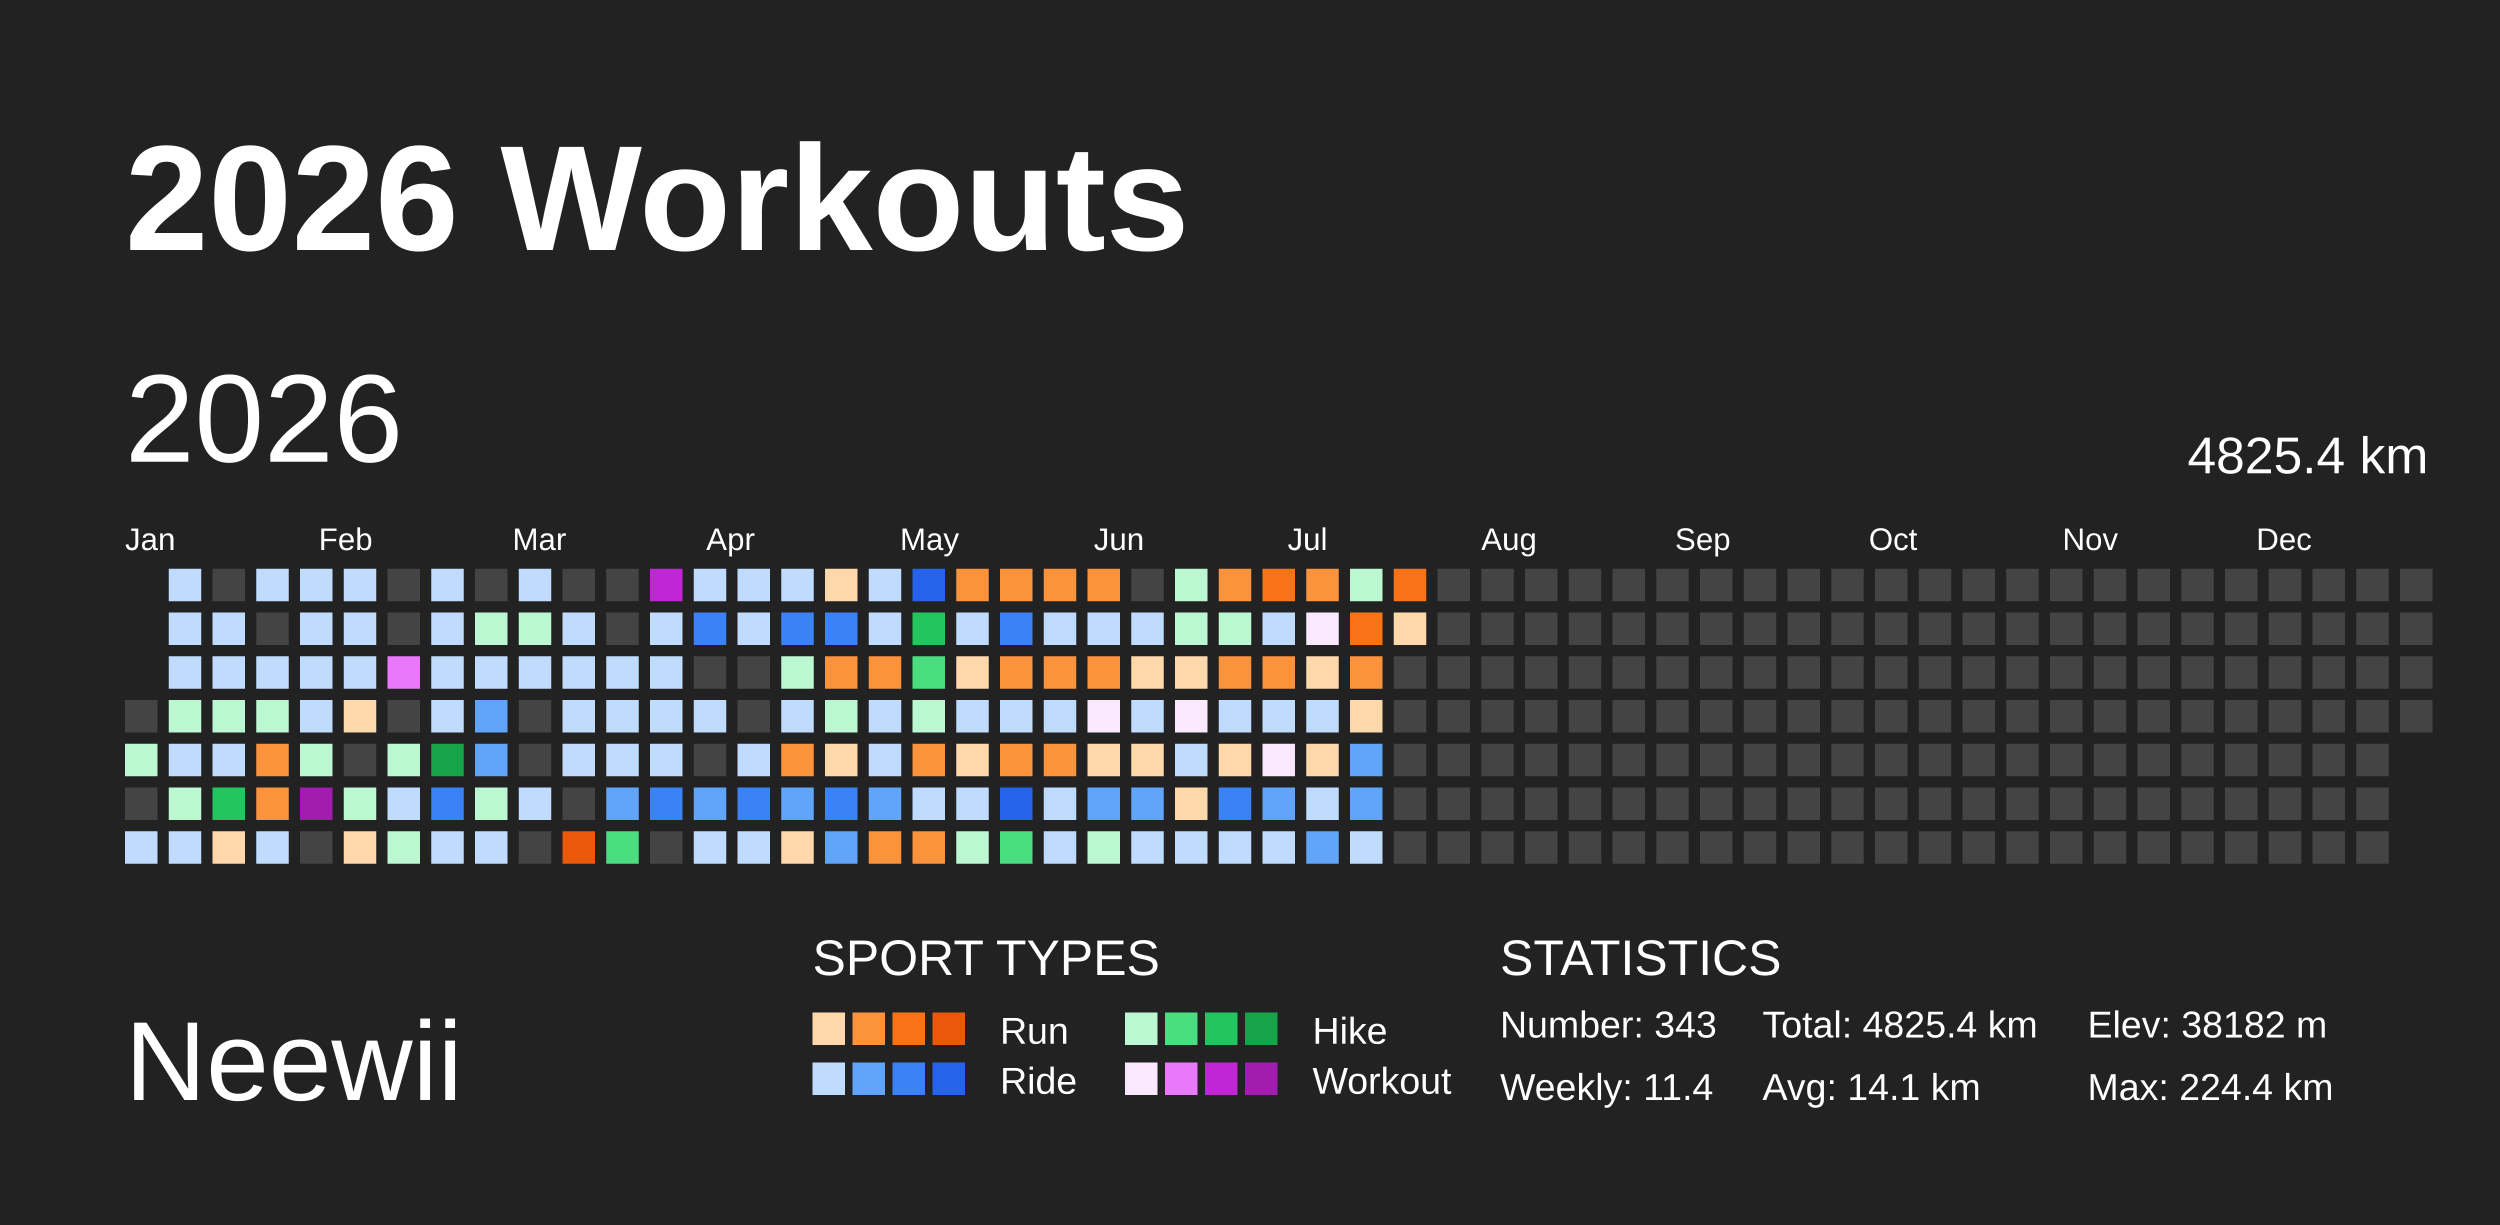
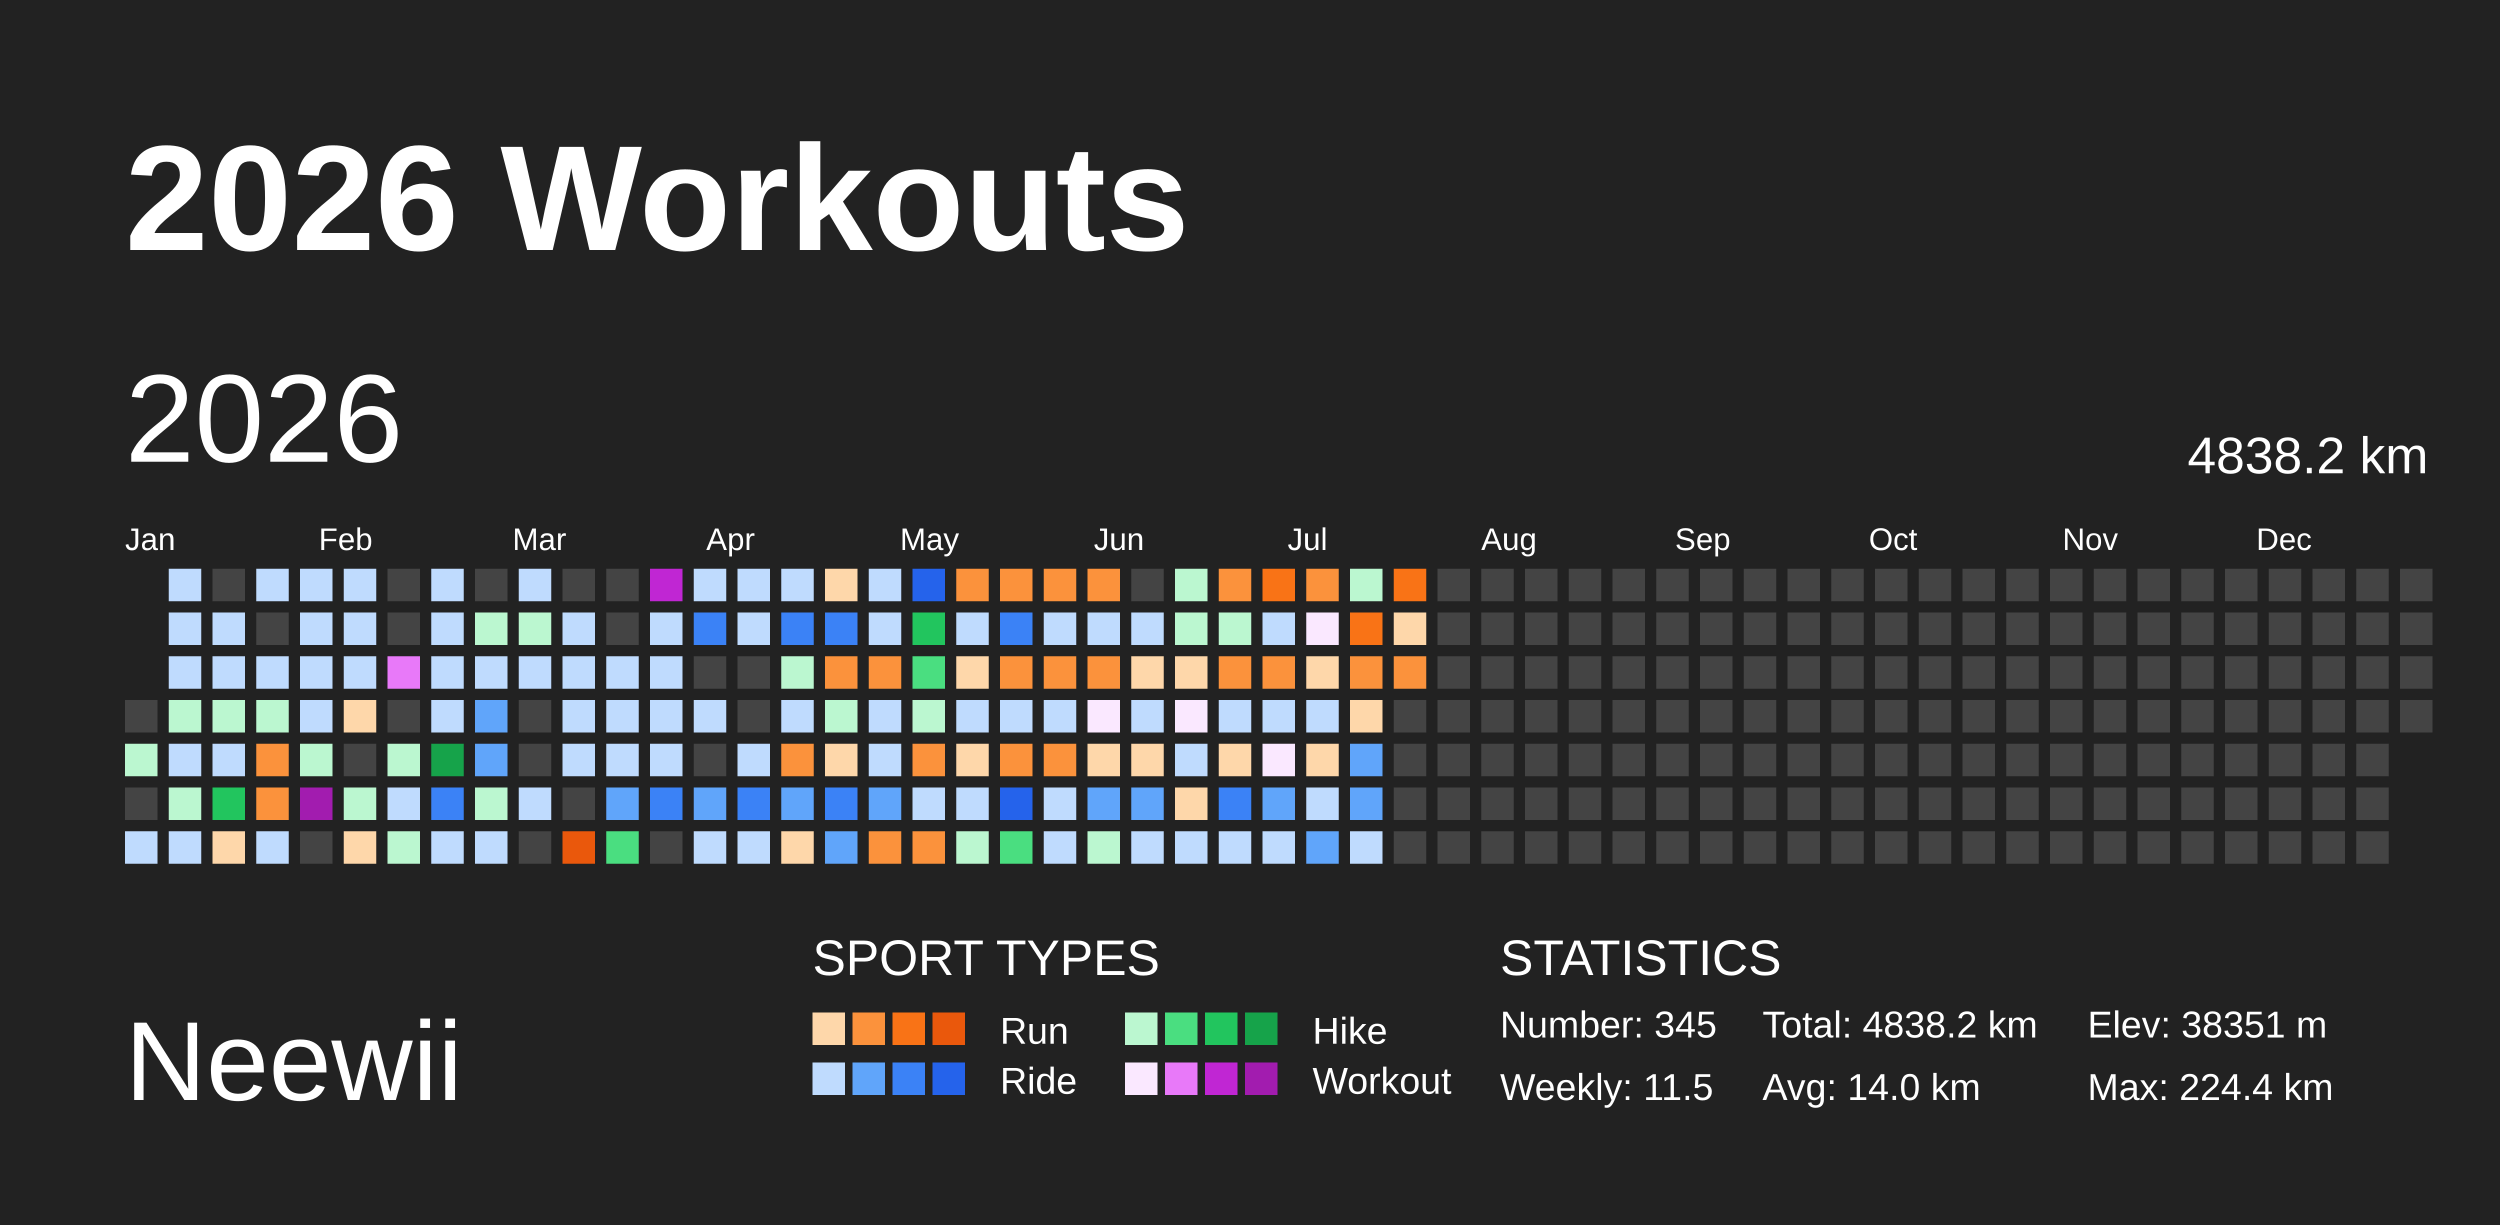
<svg xmlns="http://www.w3.org/2000/svg" baseProfile="full" height="98mm" version="1.1" viewBox="0,0,200,98" width="200mm">
  <defs />
  <rect fill="#222222" height="98" width="200" x="0" y="0" />
  <text fill="#FFFFFF" style="font-size:12px; font-family:Arial; font-weight:bold;" x="10" y="20">2026 Workouts</text>
  <text fill="#FFFFFF" style="font-size:9px; font-family:Arial" x="10" y="88">Neewii</text>
  <text fill="#FFFFFF" style="font-size:4px; font-family:Arial" x="65" y="78">SPORT TYPES</text>
  <rect fill="#fed7aa" height="2.6" width="2.6" x="65.0" y="81" />
  <rect fill="#fb923c" height="2.6" width="2.6" x="68.2" y="81" />
  <rect fill="#f97316" height="2.6" width="2.6" x="71.4" y="81" />
  <rect fill="#ea580c" height="2.6" width="2.6" x="74.6" y="81" />
  <text fill="#FFFFFF" style="font-size:3px; font-family:Arial" x="80" y="83.5">Run</text>
  <rect fill="#bbf7d0" height="2.6" width="2.6" x="90.0" y="81" />
  <rect fill="#4ade80" height="2.6" width="2.6" x="93.2" y="81" />
  <rect fill="#22c55e" height="2.6" width="2.6" x="96.4" y="81" />
  <rect fill="#16a34a" height="2.6" width="2.6" x="99.6" y="81" />
  <text fill="#FFFFFF" style="font-size:3px; font-family:Arial" x="105" y="83.5">Hike</text>
  <rect fill="#bfdbfe" height="2.6" width="2.6" x="65.0" y="85" />
  <rect fill="#60a5fa" height="2.6" width="2.6" x="68.2" y="85" />
  <rect fill="#3b82f6" height="2.6" width="2.6" x="71.4" y="85" />
  <rect fill="#2563eb" height="2.6" width="2.6" x="74.6" y="85" />
  <text fill="#FFFFFF" style="font-size:3px; font-family:Arial" x="80" y="87.5">Ride</text>
  <rect fill="#fae8ff" height="2.6" width="2.6" x="90.0" y="85" />
  <rect fill="#e879f9" height="2.6" width="2.6" x="93.2" y="85" />
  <rect fill="#c026d3" height="2.6" width="2.6" x="96.4" y="85" />
  <rect fill="#a21caf" height="2.6" width="2.6" x="99.6" y="85" />
  <text fill="#FFFFFF" style="font-size:3px; font-family:Arial" x="105" y="87.5">Workout</text>
  <text fill="#FFFFFF" style="font-size:4px; font-family:Arial" x="120" y="78">STATISTICS</text>
-   <text fill="#FFFFFF" style="font-size:3px; font-family:Arial" x="120" y="83">Number: 343</text>
-   <text fill="#FFFFFF" style="font-size:3px; font-family:Arial" x="120" y="88">Weekly: 11.4</text>
-   <text fill="#FFFFFF" style="font-size:3px; font-family:Arial" x="141" y="83">Total: 4825.4 km</text>
-   <text fill="#FFFFFF" style="font-size:3px; font-family:Arial" x="141" y="88">Avg: 14.1 km</text>
-   <text fill="#FFFFFF" style="font-size:3px; font-family:Arial" x="167" y="83">Elev: 38182 m</text>
+   <text fill="#FFFFFF" style="font-size:3px; font-family:Arial" x="120" y="83">Number: 345</text>
+   <text fill="#FFFFFF" style="font-size:3px; font-family:Arial" x="120" y="88">Weekly: 11.5</text>
+   <text fill="#FFFFFF" style="font-size:3px; font-family:Arial" x="141" y="83">Total: 4838.2 km</text>
+   <text fill="#FFFFFF" style="font-size:3px; font-family:Arial" x="141" y="88">Avg: 14.0 km</text>
+   <text fill="#FFFFFF" style="font-size:3px; font-family:Arial" x="167" y="83">Elev: 38351 m</text>
  <text fill="#FFFFFF" style="font-size:3px; font-family:Arial" x="167" y="88">Max: 224.4 km</text>
  <text dominant-baseline="hanging" fill="#FFFFFF" style="font-size:10.0px; font-family:Arial;" x="10" y="30">2026</text>
-   <text dominant-baseline="hanging" fill="#FFFFFF" style="font-size:4.125px; font-family:Arial;" x="175" y="35">4825.4 km</text>
+   <text dominant-baseline="hanging" fill="#FFFFFF" style="font-size:4.125px; font-family:Arial;" x="175" y="35">4838.2 km</text>
  <text fill="#FFFFFF" style="font-size:2.5px; font-family:Arial" x="10.0" y="44">Jan</text>
  <text fill="#FFFFFF" style="font-size:2.5px; font-family:Arial" x="25.5" y="44">Feb</text>
  <text fill="#FFFFFF" style="font-size:2.5px; font-family:Arial" x="41.0" y="44">Mar</text>
  <text fill="#FFFFFF" style="font-size:2.5px; font-family:Arial" x="56.5" y="44">Apr</text>
  <text fill="#FFFFFF" style="font-size:2.5px; font-family:Arial" x="72.0" y="44">May</text>
  <text fill="#FFFFFF" style="font-size:2.5px; font-family:Arial" x="87.5" y="44">Jun</text>
  <text fill="#FFFFFF" style="font-size:2.5px; font-family:Arial" x="103.0" y="44">Jul</text>
  <text fill="#FFFFFF" style="font-size:2.5px; font-family:Arial" x="118.5" y="44">Aug</text>
  <text fill="#FFFFFF" style="font-size:2.5px; font-family:Arial" x="134.0" y="44">Sep</text>
  <text fill="#FFFFFF" style="font-size:2.5px; font-family:Arial" x="149.5" y="44">Oct</text>
  <text fill="#FFFFFF" style="font-size:2.5px; font-family:Arial" x="165.0" y="44">Nov</text>
  <text fill="#FFFFFF" style="font-size:2.5px; font-family:Arial" x="180.5" y="44">Dec</text>
  <rect fill="#444444" height="2.6" width="2.6" x="10.0" y="56.0" />
  <rect fill="#bbf7d0" height="2.6" width="2.6" x="10.0" y="59.5" />
  <rect fill="#444444" height="2.6" width="2.6" x="10.0" y="63.0" />
  <rect fill="#bfdbfe" height="2.6" width="2.6" x="10.0" y="66.5" />
  <rect fill="#bfdbfe" height="2.6" width="2.6" x="13.5" y="45.5" />
  <rect fill="#bfdbfe" height="2.6" width="2.6" x="13.5" y="49.0" />
  <rect fill="#bfdbfe" height="2.6" width="2.6" x="13.5" y="52.5" />
  <rect fill="#bbf7d0" height="2.6" width="2.6" x="13.5" y="56.0" />
  <rect fill="#bfdbfe" height="2.6" width="2.6" x="13.5" y="59.5" />
  <rect fill="#bbf7d0" height="2.6" width="2.6" x="13.5" y="63.0" />
  <rect fill="#bfdbfe" height="2.6" width="2.6" x="13.5" y="66.5" />
  <rect fill="#444444" height="2.6" width="2.6" x="17.0" y="45.5" />
  <rect fill="#bfdbfe" height="2.6" width="2.6" x="17.0" y="49.0" />
  <rect fill="#bfdbfe" height="2.6" width="2.6" x="17.0" y="52.5" />
  <rect fill="#bbf7d0" height="2.6" width="2.6" x="17.0" y="56.0" />
  <rect fill="#bfdbfe" height="2.6" width="2.6" x="17.0" y="59.5" />
  <rect fill="#22c55e" height="2.6" width="2.6" x="17.0" y="63.0" />
  <rect fill="#fed7aa" height="2.6" width="2.6" x="17.0" y="66.5" />
  <rect fill="#bfdbfe" height="2.6" width="2.6" x="20.5" y="45.5" />
  <rect fill="#444444" height="2.6" width="2.6" x="20.5" y="49.0" />
  <rect fill="#bfdbfe" height="2.6" width="2.6" x="20.5" y="52.5" />
  <rect fill="#bbf7d0" height="2.6" width="2.6" x="20.5" y="56.0" />
  <rect fill="#fb923c" height="2.6" width="2.6" x="20.5" y="59.5" />
  <rect fill="#fb923c" height="2.6" width="2.6" x="20.5" y="63.0" />
  <rect fill="#bfdbfe" height="2.6" width="2.6" x="20.5" y="66.5" />
  <rect fill="#bfdbfe" height="2.6" width="2.6" x="24.0" y="45.5" />
  <rect fill="#bfdbfe" height="2.6" width="2.6" x="24.0" y="49.0" />
  <rect fill="#bfdbfe" height="2.6" width="2.6" x="24.0" y="52.5" />
  <rect fill="#bfdbfe" height="2.6" width="2.6" x="24.0" y="56.0" />
  <rect fill="#bbf7d0" height="2.6" width="2.6" x="24.0" y="59.5" />
  <rect fill="#a21caf" height="2.6" width="2.6" x="24.0" y="63.0" />
  <rect fill="#444444" height="2.6" width="2.6" x="24.0" y="66.5" />
  <rect fill="#bfdbfe" height="2.6" width="2.6" x="27.5" y="45.5" />
  <rect fill="#bfdbfe" height="2.6" width="2.6" x="27.5" y="49.0" />
  <rect fill="#bfdbfe" height="2.6" width="2.6" x="27.5" y="52.5" />
  <rect fill="#fed7aa" height="2.6" width="2.6" x="27.5" y="56.0" />
  <rect fill="#444444" height="2.6" width="2.6" x="27.5" y="59.5" />
  <rect fill="#bbf7d0" height="2.6" width="2.6" x="27.5" y="63.0" />
  <rect fill="#fed7aa" height="2.6" width="2.6" x="27.5" y="66.5" />
  <rect fill="#444444" height="2.6" width="2.6" x="31.0" y="45.5" />
  <rect fill="#444444" height="2.6" width="2.6" x="31.0" y="49.0" />
  <rect fill="#e879f9" height="2.6" width="2.6" x="31.0" y="52.5" />
  <rect fill="#444444" height="2.6" width="2.6" x="31.0" y="56.0" />
  <rect fill="#bbf7d0" height="2.6" width="2.6" x="31.0" y="59.5" />
  <rect fill="#bfdbfe" height="2.6" width="2.6" x="31.0" y="63.0" />
  <rect fill="#bbf7d0" height="2.6" width="2.6" x="31.0" y="66.5" />
  <rect fill="#bfdbfe" height="2.6" width="2.6" x="34.5" y="45.5" />
  <rect fill="#bfdbfe" height="2.6" width="2.6" x="34.5" y="49.0" />
  <rect fill="#bfdbfe" height="2.6" width="2.6" x="34.5" y="52.5" />
  <rect fill="#bfdbfe" height="2.6" width="2.6" x="34.5" y="56.0" />
  <rect fill="#16a34a" height="2.6" width="2.6" x="34.5" y="59.5" />
  <rect fill="#3b82f6" height="2.6" width="2.6" x="34.5" y="63.0" />
  <rect fill="#bfdbfe" height="2.6" width="2.6" x="34.5" y="66.5" />
  <rect fill="#444444" height="2.6" width="2.6" x="38.0" y="45.5" />
  <rect fill="#bbf7d0" height="2.6" width="2.6" x="38.0" y="49.0" />
  <rect fill="#bfdbfe" height="2.6" width="2.6" x="38.0" y="52.5" />
  <rect fill="#60a5fa" height="2.6" width="2.6" x="38.0" y="56.0" />
  <rect fill="#60a5fa" height="2.6" width="2.6" x="38.0" y="59.5" />
  <rect fill="#bbf7d0" height="2.6" width="2.6" x="38.0" y="63.0" />
  <rect fill="#bfdbfe" height="2.6" width="2.6" x="38.0" y="66.5" />
  <rect fill="#bfdbfe" height="2.6" width="2.6" x="41.5" y="45.5" />
  <rect fill="#bbf7d0" height="2.6" width="2.6" x="41.5" y="49.0" />
  <rect fill="#bfdbfe" height="2.6" width="2.6" x="41.5" y="52.5" />
  <rect fill="#444444" height="2.6" width="2.6" x="41.5" y="56.0" />
  <rect fill="#444444" height="2.6" width="2.6" x="41.5" y="59.5" />
  <rect fill="#bfdbfe" height="2.6" width="2.6" x="41.5" y="63.0" />
  <rect fill="#444444" height="2.6" width="2.6" x="41.5" y="66.5" />
  <rect fill="#444444" height="2.6" width="2.6" x="45.0" y="45.5" />
  <rect fill="#bfdbfe" height="2.6" width="2.6" x="45.0" y="49.0" />
  <rect fill="#bfdbfe" height="2.6" width="2.6" x="45.0" y="52.5" />
  <rect fill="#bfdbfe" height="2.6" width="2.6" x="45.0" y="56.0" />
  <rect fill="#bfdbfe" height="2.6" width="2.6" x="45.0" y="59.5" />
  <rect fill="#444444" height="2.6" width="2.6" x="45.0" y="63.0" />
  <rect fill="#ea580c" height="2.6" width="2.6" x="45.0" y="66.5" />
  <rect fill="#444444" height="2.6" width="2.6" x="48.5" y="45.5" />
  <rect fill="#444444" height="2.6" width="2.6" x="48.5" y="49.0" />
  <rect fill="#bfdbfe" height="2.6" width="2.6" x="48.5" y="52.5" />
  <rect fill="#bfdbfe" height="2.6" width="2.6" x="48.5" y="56.0" />
  <rect fill="#bfdbfe" height="2.6" width="2.6" x="48.5" y="59.5" />
  <rect fill="#60a5fa" height="2.6" width="2.6" x="48.5" y="63.0" />
  <rect fill="#4ade80" height="2.6" width="2.6" x="48.5" y="66.5" />
  <rect fill="#c026d3" height="2.6" width="2.6" x="52.0" y="45.5" />
  <rect fill="#bfdbfe" height="2.6" width="2.6" x="52.0" y="49.0" />
  <rect fill="#bfdbfe" height="2.6" width="2.6" x="52.0" y="52.5" />
  <rect fill="#bfdbfe" height="2.6" width="2.6" x="52.0" y="56.0" />
  <rect fill="#bfdbfe" height="2.6" width="2.6" x="52.0" y="59.5" />
  <rect fill="#3b82f6" height="2.6" width="2.6" x="52.0" y="63.0" />
  <rect fill="#444444" height="2.6" width="2.6" x="52.0" y="66.5" />
  <rect fill="#bfdbfe" height="2.6" width="2.6" x="55.5" y="45.5" />
  <rect fill="#3b82f6" height="2.6" width="2.6" x="55.5" y="49.0" />
  <rect fill="#444444" height="2.6" width="2.6" x="55.5" y="52.5" />
  <rect fill="#bfdbfe" height="2.6" width="2.6" x="55.5" y="56.0" />
  <rect fill="#444444" height="2.6" width="2.6" x="55.5" y="59.5" />
  <rect fill="#60a5fa" height="2.6" width="2.6" x="55.5" y="63.0" />
  <rect fill="#bfdbfe" height="2.6" width="2.6" x="55.5" y="66.5" />
  <rect fill="#bfdbfe" height="2.6" width="2.6" x="59.0" y="45.5" />
  <rect fill="#bfdbfe" height="2.6" width="2.6" x="59.0" y="49.0" />
  <rect fill="#444444" height="2.6" width="2.6" x="59.0" y="52.5" />
  <rect fill="#444444" height="2.6" width="2.6" x="59.0" y="56.0" />
  <rect fill="#bfdbfe" height="2.6" width="2.6" x="59.0" y="59.5" />
  <rect fill="#3b82f6" height="2.6" width="2.6" x="59.0" y="63.0" />
  <rect fill="#bfdbfe" height="2.6" width="2.6" x="59.0" y="66.5" />
  <rect fill="#bfdbfe" height="2.6" width="2.6" x="62.5" y="45.5" />
  <rect fill="#3b82f6" height="2.6" width="2.6" x="62.5" y="49.0" />
  <rect fill="#bbf7d0" height="2.6" width="2.6" x="62.5" y="52.5" />
  <rect fill="#bfdbfe" height="2.6" width="2.6" x="62.5" y="56.0" />
  <rect fill="#fb923c" height="2.6" width="2.6" x="62.5" y="59.5" />
  <rect fill="#60a5fa" height="2.6" width="2.6" x="62.5" y="63.0" />
  <rect fill="#fed7aa" height="2.6" width="2.6" x="62.5" y="66.5" />
  <rect fill="#fed7aa" height="2.6" width="2.6" x="66.0" y="45.5" />
  <rect fill="#3b82f6" height="2.6" width="2.6" x="66.0" y="49.0" />
  <rect fill="#fb923c" height="2.6" width="2.6" x="66.0" y="52.5" />
  <rect fill="#bbf7d0" height="2.6" width="2.6" x="66.0" y="56.0" />
  <rect fill="#fed7aa" height="2.6" width="2.6" x="66.0" y="59.5" />
  <rect fill="#3b82f6" height="2.6" width="2.6" x="66.0" y="63.0" />
  <rect fill="#60a5fa" height="2.6" width="2.6" x="66.0" y="66.5" />
  <rect fill="#bfdbfe" height="2.6" width="2.6" x="69.5" y="45.5" />
  <rect fill="#bfdbfe" height="2.6" width="2.6" x="69.5" y="49.0" />
  <rect fill="#fb923c" height="2.6" width="2.6" x="69.5" y="52.5" />
  <rect fill="#bfdbfe" height="2.6" width="2.6" x="69.5" y="56.0" />
  <rect fill="#bfdbfe" height="2.6" width="2.6" x="69.5" y="59.5" />
  <rect fill="#60a5fa" height="2.6" width="2.6" x="69.5" y="63.0" />
  <rect fill="#fb923c" height="2.6" width="2.6" x="69.5" y="66.5" />
  <rect fill="#2563eb" height="2.6" width="2.6" x="73.0" y="45.5" />
  <rect fill="#22c55e" height="2.6" width="2.6" x="73.0" y="49.0" />
  <rect fill="#4ade80" height="2.6" width="2.6" x="73.0" y="52.5" />
  <rect fill="#bbf7d0" height="2.6" width="2.6" x="73.0" y="56.0" />
  <rect fill="#fb923c" height="2.6" width="2.6" x="73.0" y="59.5" />
  <rect fill="#bfdbfe" height="2.6" width="2.6" x="73.0" y="63.0" />
  <rect fill="#fb923c" height="2.6" width="2.6" x="73.0" y="66.5" />
  <rect fill="#fb923c" height="2.6" width="2.6" x="76.5" y="45.5" />
  <rect fill="#bfdbfe" height="2.6" width="2.6" x="76.5" y="49.0" />
  <rect fill="#fed7aa" height="2.6" width="2.6" x="76.5" y="52.5" />
  <rect fill="#bfdbfe" height="2.6" width="2.6" x="76.5" y="56.0" />
  <rect fill="#fed7aa" height="2.6" width="2.6" x="76.5" y="59.5" />
  <rect fill="#bfdbfe" height="2.6" width="2.6" x="76.5" y="63.0" />
  <rect fill="#bbf7d0" height="2.6" width="2.6" x="76.5" y="66.5" />
  <rect fill="#fb923c" height="2.6" width="2.6" x="80.0" y="45.5" />
  <rect fill="#3b82f6" height="2.6" width="2.6" x="80.0" y="49.0" />
  <rect fill="#fb923c" height="2.6" width="2.6" x="80.0" y="52.5" />
  <rect fill="#bfdbfe" height="2.6" width="2.6" x="80.0" y="56.0" />
  <rect fill="#fb923c" height="2.6" width="2.6" x="80.0" y="59.5" />
  <rect fill="#2563eb" height="2.6" width="2.6" x="80.0" y="63.0" />
  <rect fill="#4ade80" height="2.6" width="2.6" x="80.0" y="66.5" />
  <rect fill="#fb923c" height="2.6" width="2.6" x="83.5" y="45.5" />
  <rect fill="#bfdbfe" height="2.6" width="2.6" x="83.5" y="49.0" />
  <rect fill="#fb923c" height="2.6" width="2.6" x="83.5" y="52.5" />
  <rect fill="#bfdbfe" height="2.6" width="2.6" x="83.5" y="56.0" />
  <rect fill="#fb923c" height="2.6" width="2.6" x="83.5" y="59.5" />
  <rect fill="#bfdbfe" height="2.6" width="2.6" x="83.5" y="63.0" />
  <rect fill="#bfdbfe" height="2.6" width="2.6" x="83.5" y="66.5" />
  <rect fill="#fb923c" height="2.6" width="2.6" x="87.0" y="45.5" />
  <rect fill="#bfdbfe" height="2.6" width="2.6" x="87.0" y="49.0" />
  <rect fill="#fb923c" height="2.6" width="2.6" x="87.0" y="52.5" />
  <rect fill="#fae8ff" height="2.6" width="2.6" x="87.0" y="56.0" />
  <rect fill="#fed7aa" height="2.6" width="2.6" x="87.0" y="59.5" />
  <rect fill="#60a5fa" height="2.6" width="2.6" x="87.0" y="63.0" />
  <rect fill="#bbf7d0" height="2.6" width="2.6" x="87.0" y="66.5" />
  <rect fill="#444444" height="2.6" width="2.6" x="90.5" y="45.5" />
  <rect fill="#bfdbfe" height="2.6" width="2.6" x="90.5" y="49.0" />
  <rect fill="#fed7aa" height="2.6" width="2.6" x="90.5" y="52.5" />
  <rect fill="#bfdbfe" height="2.6" width="2.6" x="90.5" y="56.0" />
  <rect fill="#fed7aa" height="2.6" width="2.6" x="90.5" y="59.5" />
  <rect fill="#60a5fa" height="2.6" width="2.6" x="90.5" y="63.0" />
  <rect fill="#bfdbfe" height="2.6" width="2.6" x="90.5" y="66.5" />
  <rect fill="#bbf7d0" height="2.6" width="2.6" x="94.0" y="45.5" />
  <rect fill="#bbf7d0" height="2.6" width="2.6" x="94.0" y="49.0" />
  <rect fill="#fed7aa" height="2.6" width="2.6" x="94.0" y="52.5" />
  <rect fill="#fae8ff" height="2.6" width="2.6" x="94.0" y="56.0" />
  <rect fill="#bfdbfe" height="2.6" width="2.6" x="94.0" y="59.5" />
  <rect fill="#fed7aa" height="2.6" width="2.6" x="94.0" y="63.0" />
  <rect fill="#bfdbfe" height="2.6" width="2.6" x="94.0" y="66.5" />
  <rect fill="#fb923c" height="2.6" width="2.6" x="97.5" y="45.5" />
  <rect fill="#bbf7d0" height="2.6" width="2.6" x="97.5" y="49.0" />
  <rect fill="#fb923c" height="2.6" width="2.6" x="97.5" y="52.5" />
  <rect fill="#bfdbfe" height="2.6" width="2.6" x="97.5" y="56.0" />
  <rect fill="#fed7aa" height="2.6" width="2.6" x="97.5" y="59.5" />
  <rect fill="#3b82f6" height="2.6" width="2.6" x="97.5" y="63.0" />
  <rect fill="#bfdbfe" height="2.6" width="2.6" x="97.5" y="66.5" />
  <rect fill="#f97316" height="2.6" width="2.6" x="101.0" y="45.5" />
  <rect fill="#bfdbfe" height="2.6" width="2.6" x="101.0" y="49.0" />
  <rect fill="#fb923c" height="2.6" width="2.6" x="101.0" y="52.5" />
  <rect fill="#bfdbfe" height="2.6" width="2.6" x="101.0" y="56.0" />
  <rect fill="#fae8ff" height="2.6" width="2.6" x="101.0" y="59.5" />
  <rect fill="#60a5fa" height="2.6" width="2.6" x="101.0" y="63.0" />
  <rect fill="#bfdbfe" height="2.6" width="2.6" x="101.0" y="66.5" />
  <rect fill="#fb923c" height="2.6" width="2.6" x="104.5" y="45.5" />
  <rect fill="#fae8ff" height="2.6" width="2.6" x="104.5" y="49.0" />
  <rect fill="#fed7aa" height="2.6" width="2.6" x="104.5" y="52.5" />
  <rect fill="#bfdbfe" height="2.6" width="2.6" x="104.5" y="56.0" />
  <rect fill="#fed7aa" height="2.6" width="2.6" x="104.5" y="59.5" />
  <rect fill="#bfdbfe" height="2.6" width="2.6" x="104.5" y="63.0" />
  <rect fill="#60a5fa" height="2.6" width="2.6" x="104.5" y="66.5" />
  <rect fill="#bbf7d0" height="2.6" width="2.6" x="108.0" y="45.5" />
  <rect fill="#f97316" height="2.6" width="2.6" x="108.0" y="49.0" />
  <rect fill="#fb923c" height="2.6" width="2.6" x="108.0" y="52.5" />
  <rect fill="#fed7aa" height="2.6" width="2.6" x="108.0" y="56.0" />
  <rect fill="#60a5fa" height="2.6" width="2.6" x="108.0" y="59.5" />
  <rect fill="#60a5fa" height="2.6" width="2.6" x="108.0" y="63.0" />
  <rect fill="#bfdbfe" height="2.6" width="2.6" x="108.0" y="66.5" />
  <rect fill="#f97316" height="2.6" width="2.6" x="111.5" y="45.5" />
  <rect fill="#fed7aa" height="2.6" width="2.6" x="111.5" y="49.0" />
-   <rect fill="#444444" height="2.6" width="2.6" x="111.5" y="52.5" />
+   <rect fill="#fb923c" height="2.6" width="2.6" x="111.5" y="52.5" />
  <rect fill="#444444" height="2.6" width="2.6" x="111.5" y="56.0" />
  <rect fill="#444444" height="2.6" width="2.6" x="111.5" y="59.5" />
  <rect fill="#444444" height="2.6" width="2.6" x="111.5" y="63.0" />
  <rect fill="#444444" height="2.6" width="2.6" x="111.5" y="66.5" />
  <rect fill="#444444" height="2.6" width="2.6" x="115.0" y="45.5" />
  <rect fill="#444444" height="2.6" width="2.6" x="115.0" y="49.0" />
  <rect fill="#444444" height="2.6" width="2.6" x="115.0" y="52.5" />
  <rect fill="#444444" height="2.6" width="2.6" x="115.0" y="56.0" />
  <rect fill="#444444" height="2.6" width="2.6" x="115.0" y="59.5" />
  <rect fill="#444444" height="2.6" width="2.6" x="115.0" y="63.0" />
  <rect fill="#444444" height="2.6" width="2.6" x="115.0" y="66.5" />
  <rect fill="#444444" height="2.6" width="2.6" x="118.5" y="45.5" />
  <rect fill="#444444" height="2.6" width="2.6" x="118.5" y="49.0" />
  <rect fill="#444444" height="2.6" width="2.6" x="118.5" y="52.5" />
  <rect fill="#444444" height="2.6" width="2.6" x="118.5" y="56.0" />
  <rect fill="#444444" height="2.6" width="2.6" x="118.5" y="59.5" />
  <rect fill="#444444" height="2.6" width="2.6" x="118.5" y="63.0" />
  <rect fill="#444444" height="2.6" width="2.6" x="118.5" y="66.5" />
  <rect fill="#444444" height="2.6" width="2.6" x="122.0" y="45.5" />
  <rect fill="#444444" height="2.6" width="2.6" x="122.0" y="49.0" />
  <rect fill="#444444" height="2.6" width="2.6" x="122.0" y="52.5" />
  <rect fill="#444444" height="2.6" width="2.6" x="122.0" y="56.0" />
  <rect fill="#444444" height="2.6" width="2.6" x="122.0" y="59.5" />
  <rect fill="#444444" height="2.6" width="2.6" x="122.0" y="63.0" />
  <rect fill="#444444" height="2.6" width="2.6" x="122.0" y="66.5" />
  <rect fill="#444444" height="2.6" width="2.6" x="125.5" y="45.5" />
  <rect fill="#444444" height="2.6" width="2.6" x="125.5" y="49.0" />
  <rect fill="#444444" height="2.6" width="2.6" x="125.5" y="52.5" />
  <rect fill="#444444" height="2.6" width="2.6" x="125.5" y="56.0" />
  <rect fill="#444444" height="2.6" width="2.6" x="125.5" y="59.5" />
  <rect fill="#444444" height="2.6" width="2.6" x="125.5" y="63.0" />
  <rect fill="#444444" height="2.6" width="2.6" x="125.5" y="66.5" />
  <rect fill="#444444" height="2.6" width="2.6" x="129.0" y="45.5" />
  <rect fill="#444444" height="2.6" width="2.6" x="129.0" y="49.0" />
  <rect fill="#444444" height="2.6" width="2.6" x="129.0" y="52.5" />
  <rect fill="#444444" height="2.6" width="2.6" x="129.0" y="56.0" />
  <rect fill="#444444" height="2.6" width="2.6" x="129.0" y="59.5" />
  <rect fill="#444444" height="2.6" width="2.6" x="129.0" y="63.0" />
  <rect fill="#444444" height="2.6" width="2.6" x="129.0" y="66.5" />
  <rect fill="#444444" height="2.6" width="2.6" x="132.5" y="45.5" />
  <rect fill="#444444" height="2.6" width="2.6" x="132.5" y="49.0" />
  <rect fill="#444444" height="2.6" width="2.6" x="132.5" y="52.5" />
  <rect fill="#444444" height="2.6" width="2.6" x="132.5" y="56.0" />
  <rect fill="#444444" height="2.6" width="2.6" x="132.5" y="59.5" />
  <rect fill="#444444" height="2.6" width="2.6" x="132.5" y="63.0" />
  <rect fill="#444444" height="2.6" width="2.6" x="132.5" y="66.5" />
  <rect fill="#444444" height="2.6" width="2.6" x="136.0" y="45.5" />
  <rect fill="#444444" height="2.6" width="2.6" x="136.0" y="49.0" />
  <rect fill="#444444" height="2.6" width="2.6" x="136.0" y="52.5" />
  <rect fill="#444444" height="2.6" width="2.6" x="136.0" y="56.0" />
  <rect fill="#444444" height="2.6" width="2.6" x="136.0" y="59.5" />
  <rect fill="#444444" height="2.6" width="2.6" x="136.0" y="63.0" />
  <rect fill="#444444" height="2.6" width="2.6" x="136.0" y="66.5" />
  <rect fill="#444444" height="2.6" width="2.6" x="139.5" y="45.5" />
  <rect fill="#444444" height="2.6" width="2.6" x="139.5" y="49.0" />
  <rect fill="#444444" height="2.6" width="2.6" x="139.5" y="52.5" />
  <rect fill="#444444" height="2.6" width="2.6" x="139.5" y="56.0" />
  <rect fill="#444444" height="2.6" width="2.6" x="139.5" y="59.5" />
  <rect fill="#444444" height="2.6" width="2.6" x="139.5" y="63.0" />
  <rect fill="#444444" height="2.6" width="2.6" x="139.5" y="66.5" />
  <rect fill="#444444" height="2.6" width="2.6" x="143.0" y="45.5" />
  <rect fill="#444444" height="2.6" width="2.6" x="143.0" y="49.0" />
  <rect fill="#444444" height="2.6" width="2.6" x="143.0" y="52.5" />
  <rect fill="#444444" height="2.6" width="2.6" x="143.0" y="56.0" />
  <rect fill="#444444" height="2.6" width="2.6" x="143.0" y="59.5" />
  <rect fill="#444444" height="2.6" width="2.6" x="143.0" y="63.0" />
  <rect fill="#444444" height="2.6" width="2.6" x="143.0" y="66.5" />
  <rect fill="#444444" height="2.6" width="2.6" x="146.5" y="45.5" />
  <rect fill="#444444" height="2.6" width="2.6" x="146.5" y="49.0" />
  <rect fill="#444444" height="2.6" width="2.6" x="146.5" y="52.5" />
  <rect fill="#444444" height="2.6" width="2.6" x="146.5" y="56.0" />
  <rect fill="#444444" height="2.6" width="2.6" x="146.5" y="59.5" />
  <rect fill="#444444" height="2.6" width="2.6" x="146.5" y="63.0" />
  <rect fill="#444444" height="2.6" width="2.6" x="146.5" y="66.5" />
  <rect fill="#444444" height="2.6" width="2.6" x="150.0" y="45.5" />
  <rect fill="#444444" height="2.6" width="2.6" x="150.0" y="49.0" />
  <rect fill="#444444" height="2.6" width="2.6" x="150.0" y="52.5" />
  <rect fill="#444444" height="2.6" width="2.6" x="150.0" y="56.0" />
  <rect fill="#444444" height="2.6" width="2.6" x="150.0" y="59.5" />
  <rect fill="#444444" height="2.6" width="2.6" x="150.0" y="63.0" />
  <rect fill="#444444" height="2.6" width="2.6" x="150.0" y="66.5" />
  <rect fill="#444444" height="2.6" width="2.6" x="153.5" y="45.5" />
  <rect fill="#444444" height="2.6" width="2.6" x="153.5" y="49.0" />
  <rect fill="#444444" height="2.6" width="2.6" x="153.5" y="52.5" />
  <rect fill="#444444" height="2.6" width="2.6" x="153.5" y="56.0" />
  <rect fill="#444444" height="2.6" width="2.6" x="153.5" y="59.5" />
  <rect fill="#444444" height="2.6" width="2.6" x="153.5" y="63.0" />
  <rect fill="#444444" height="2.6" width="2.6" x="153.5" y="66.5" />
  <rect fill="#444444" height="2.6" width="2.6" x="157.0" y="45.5" />
  <rect fill="#444444" height="2.6" width="2.6" x="157.0" y="49.0" />
  <rect fill="#444444" height="2.6" width="2.6" x="157.0" y="52.5" />
  <rect fill="#444444" height="2.6" width="2.6" x="157.0" y="56.0" />
  <rect fill="#444444" height="2.6" width="2.6" x="157.0" y="59.5" />
  <rect fill="#444444" height="2.6" width="2.6" x="157.0" y="63.0" />
  <rect fill="#444444" height="2.6" width="2.6" x="157.0" y="66.5" />
  <rect fill="#444444" height="2.6" width="2.6" x="160.5" y="45.5" />
  <rect fill="#444444" height="2.6" width="2.6" x="160.5" y="49.0" />
  <rect fill="#444444" height="2.6" width="2.6" x="160.5" y="52.5" />
  <rect fill="#444444" height="2.6" width="2.6" x="160.5" y="56.0" />
  <rect fill="#444444" height="2.6" width="2.6" x="160.5" y="59.5" />
  <rect fill="#444444" height="2.6" width="2.6" x="160.5" y="63.0" />
  <rect fill="#444444" height="2.6" width="2.6" x="160.5" y="66.5" />
  <rect fill="#444444" height="2.6" width="2.6" x="164.0" y="45.5" />
  <rect fill="#444444" height="2.6" width="2.6" x="164.0" y="49.0" />
  <rect fill="#444444" height="2.6" width="2.6" x="164.0" y="52.5" />
  <rect fill="#444444" height="2.6" width="2.6" x="164.0" y="56.0" />
  <rect fill="#444444" height="2.6" width="2.6" x="164.0" y="59.5" />
  <rect fill="#444444" height="2.6" width="2.6" x="164.0" y="63.0" />
  <rect fill="#444444" height="2.6" width="2.6" x="164.0" y="66.5" />
  <rect fill="#444444" height="2.6" width="2.6" x="167.5" y="45.5" />
  <rect fill="#444444" height="2.6" width="2.6" x="167.5" y="49.0" />
  <rect fill="#444444" height="2.6" width="2.6" x="167.5" y="52.5" />
  <rect fill="#444444" height="2.6" width="2.6" x="167.5" y="56.0" />
  <rect fill="#444444" height="2.6" width="2.6" x="167.5" y="59.5" />
  <rect fill="#444444" height="2.6" width="2.6" x="167.5" y="63.0" />
  <rect fill="#444444" height="2.6" width="2.6" x="167.5" y="66.5" />
  <rect fill="#444444" height="2.6" width="2.6" x="171.0" y="45.5" />
  <rect fill="#444444" height="2.6" width="2.6" x="171.0" y="49.0" />
  <rect fill="#444444" height="2.6" width="2.6" x="171.0" y="52.5" />
  <rect fill="#444444" height="2.6" width="2.6" x="171.0" y="56.0" />
  <rect fill="#444444" height="2.6" width="2.6" x="171.0" y="59.5" />
  <rect fill="#444444" height="2.6" width="2.6" x="171.0" y="63.0" />
  <rect fill="#444444" height="2.6" width="2.6" x="171.0" y="66.5" />
  <rect fill="#444444" height="2.6" width="2.6" x="174.5" y="45.5" />
  <rect fill="#444444" height="2.6" width="2.6" x="174.5" y="49.0" />
  <rect fill="#444444" height="2.6" width="2.6" x="174.5" y="52.5" />
  <rect fill="#444444" height="2.6" width="2.6" x="174.5" y="56.0" />
  <rect fill="#444444" height="2.6" width="2.6" x="174.5" y="59.5" />
  <rect fill="#444444" height="2.6" width="2.6" x="174.5" y="63.0" />
  <rect fill="#444444" height="2.6" width="2.6" x="174.5" y="66.5" />
  <rect fill="#444444" height="2.6" width="2.6" x="178.0" y="45.5" />
  <rect fill="#444444" height="2.6" width="2.6" x="178.0" y="49.0" />
  <rect fill="#444444" height="2.6" width="2.6" x="178.0" y="52.5" />
  <rect fill="#444444" height="2.6" width="2.6" x="178.0" y="56.0" />
  <rect fill="#444444" height="2.6" width="2.6" x="178.0" y="59.5" />
  <rect fill="#444444" height="2.6" width="2.6" x="178.0" y="63.0" />
  <rect fill="#444444" height="2.6" width="2.6" x="178.0" y="66.5" />
  <rect fill="#444444" height="2.6" width="2.6" x="181.5" y="45.5" />
  <rect fill="#444444" height="2.6" width="2.6" x="181.5" y="49.0" />
  <rect fill="#444444" height="2.6" width="2.6" x="181.5" y="52.5" />
  <rect fill="#444444" height="2.6" width="2.6" x="181.5" y="56.0" />
  <rect fill="#444444" height="2.6" width="2.6" x="181.5" y="59.5" />
  <rect fill="#444444" height="2.6" width="2.6" x="181.5" y="63.0" />
  <rect fill="#444444" height="2.6" width="2.6" x="181.5" y="66.5" />
  <rect fill="#444444" height="2.6" width="2.6" x="185.0" y="45.5" />
  <rect fill="#444444" height="2.6" width="2.6" x="185.0" y="49.0" />
  <rect fill="#444444" height="2.6" width="2.6" x="185.0" y="52.5" />
  <rect fill="#444444" height="2.6" width="2.6" x="185.0" y="56.0" />
  <rect fill="#444444" height="2.6" width="2.6" x="185.0" y="59.5" />
  <rect fill="#444444" height="2.6" width="2.6" x="185.0" y="63.0" />
  <rect fill="#444444" height="2.6" width="2.6" x="185.0" y="66.5" />
  <rect fill="#444444" height="2.6" width="2.6" x="188.5" y="45.5" />
  <rect fill="#444444" height="2.6" width="2.6" x="188.5" y="49.0" />
  <rect fill="#444444" height="2.6" width="2.6" x="188.5" y="52.5" />
  <rect fill="#444444" height="2.6" width="2.6" x="188.5" y="56.0" />
  <rect fill="#444444" height="2.6" width="2.6" x="188.5" y="59.5" />
  <rect fill="#444444" height="2.6" width="2.6" x="188.5" y="63.0" />
  <rect fill="#444444" height="2.6" width="2.6" x="188.5" y="66.5" />
  <rect fill="#444444" height="2.6" width="2.6" x="192.0" y="45.5" />
  <rect fill="#444444" height="2.6" width="2.6" x="192.0" y="49.0" />
  <rect fill="#444444" height="2.6" width="2.6" x="192.0" y="52.5" />
  <rect fill="#444444" height="2.6" width="2.6" x="192.0" y="56.0" />
</svg>
